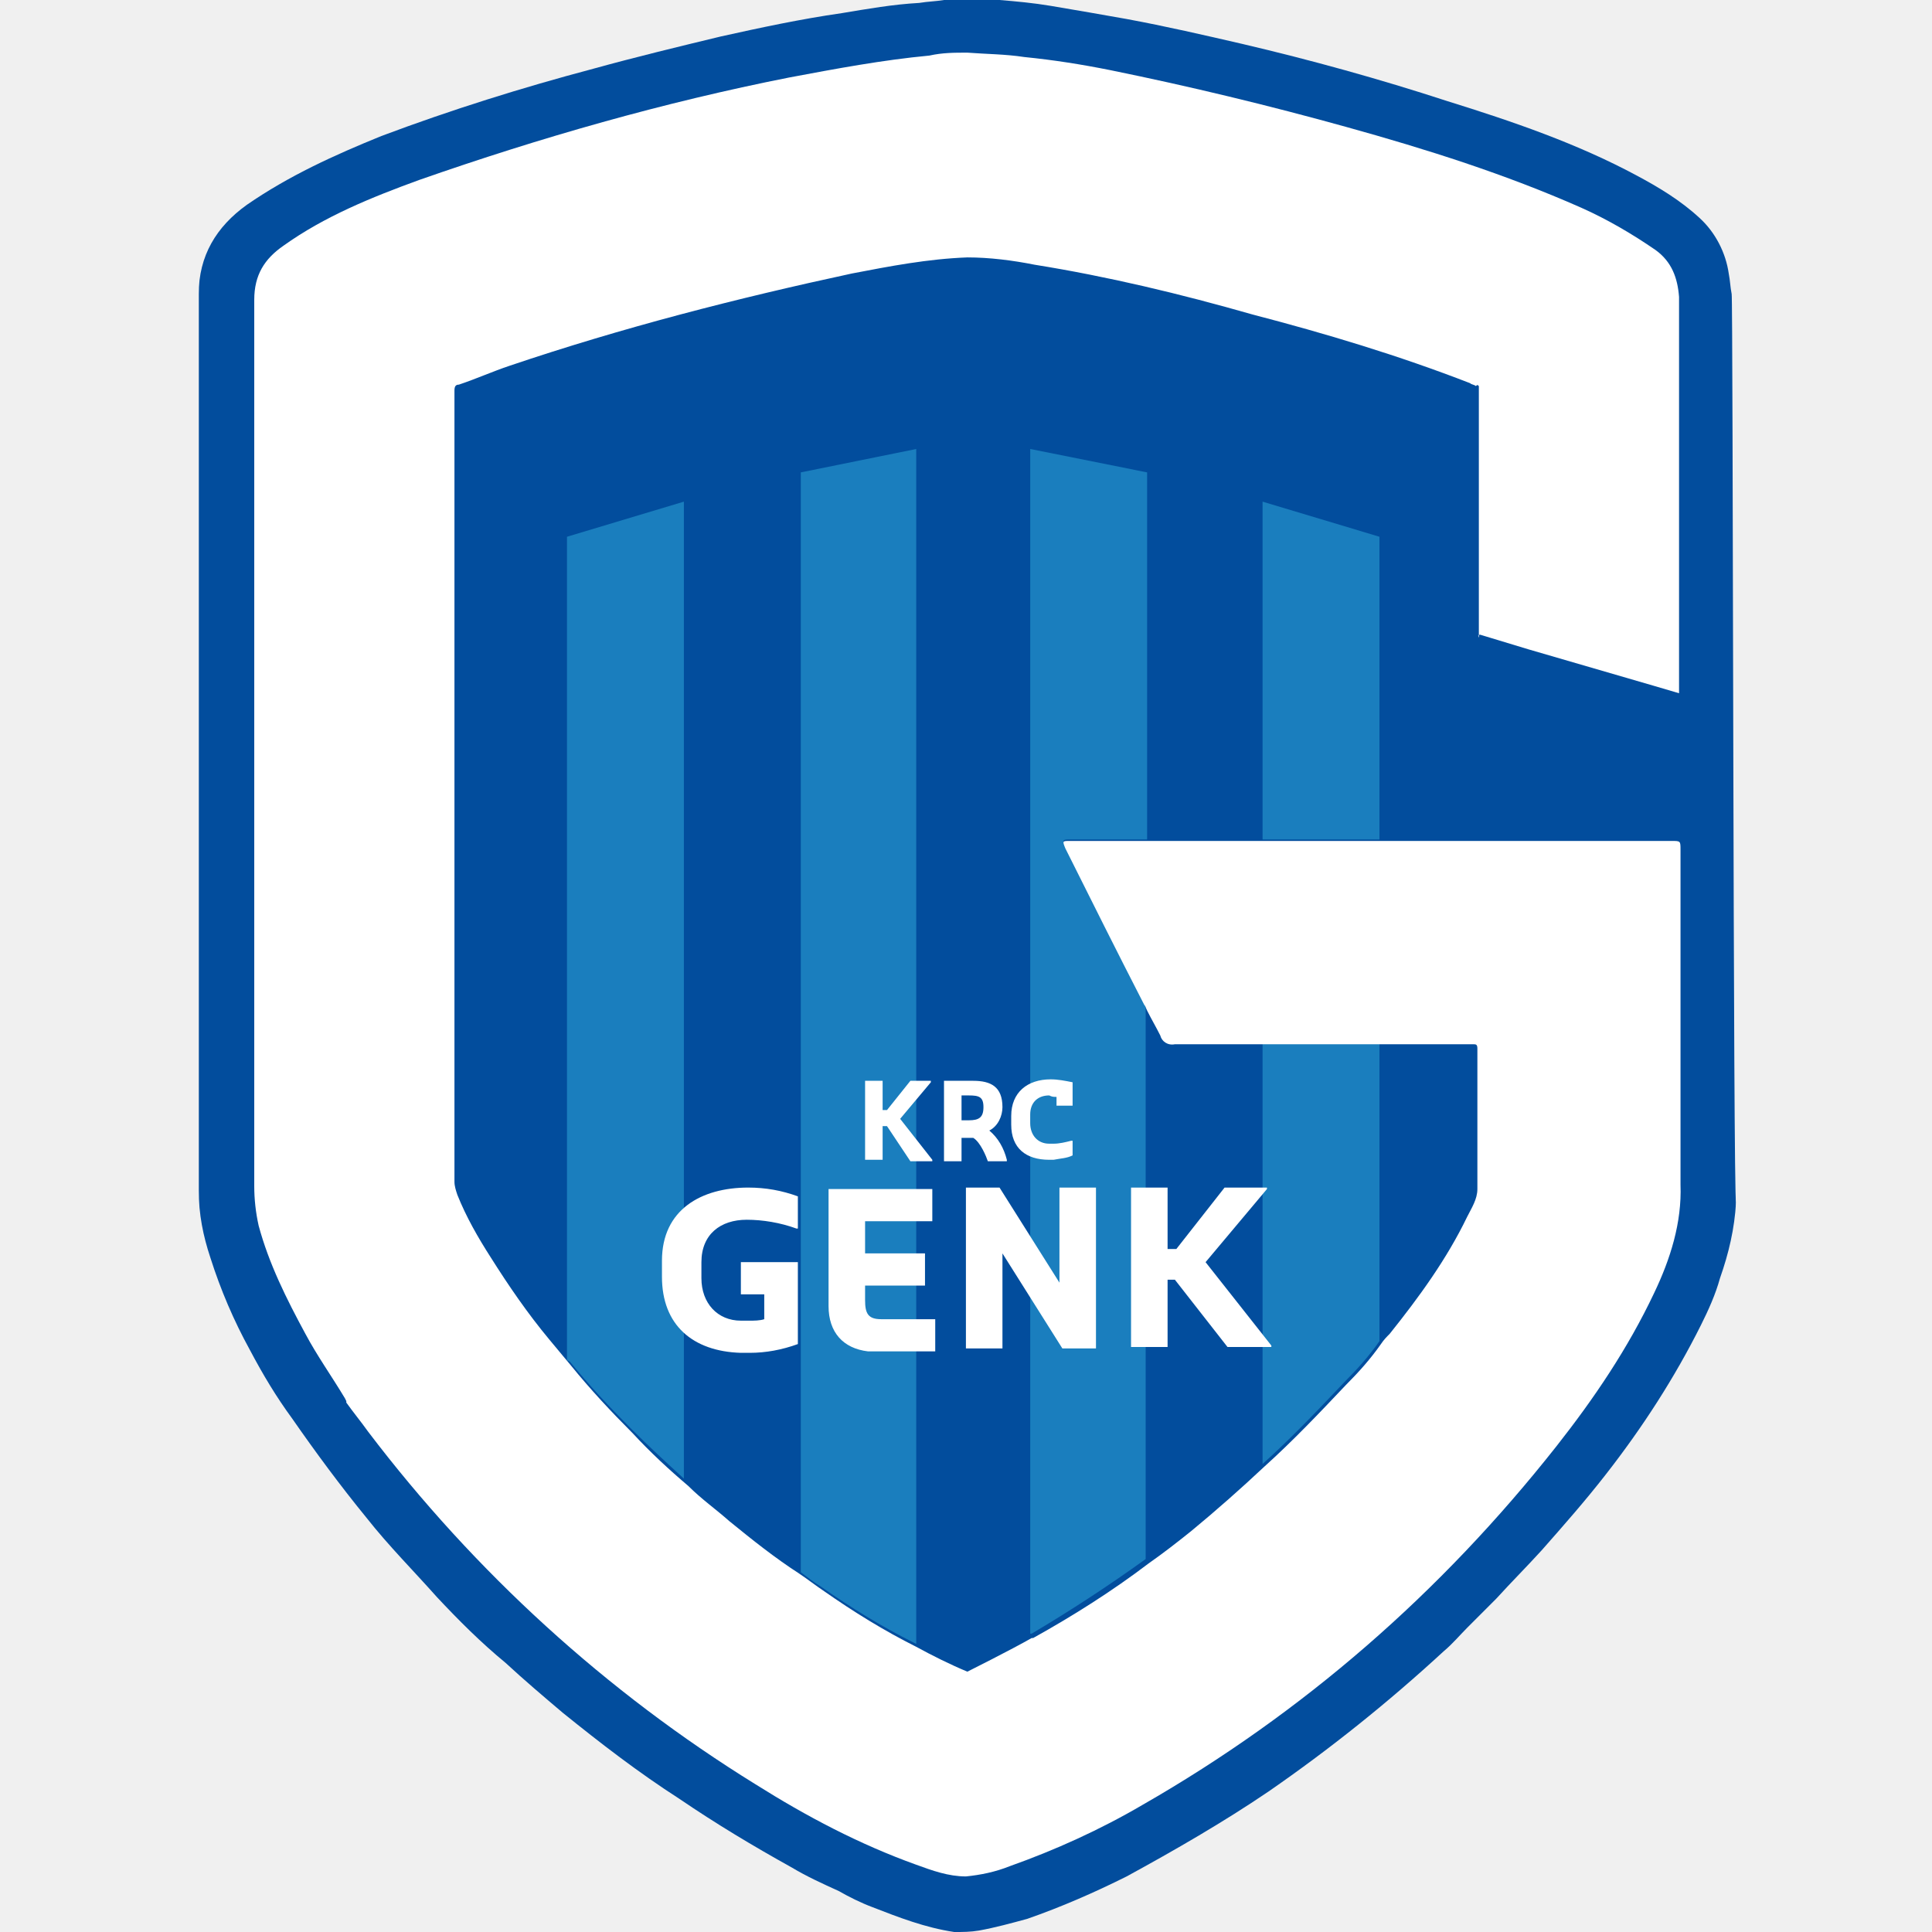
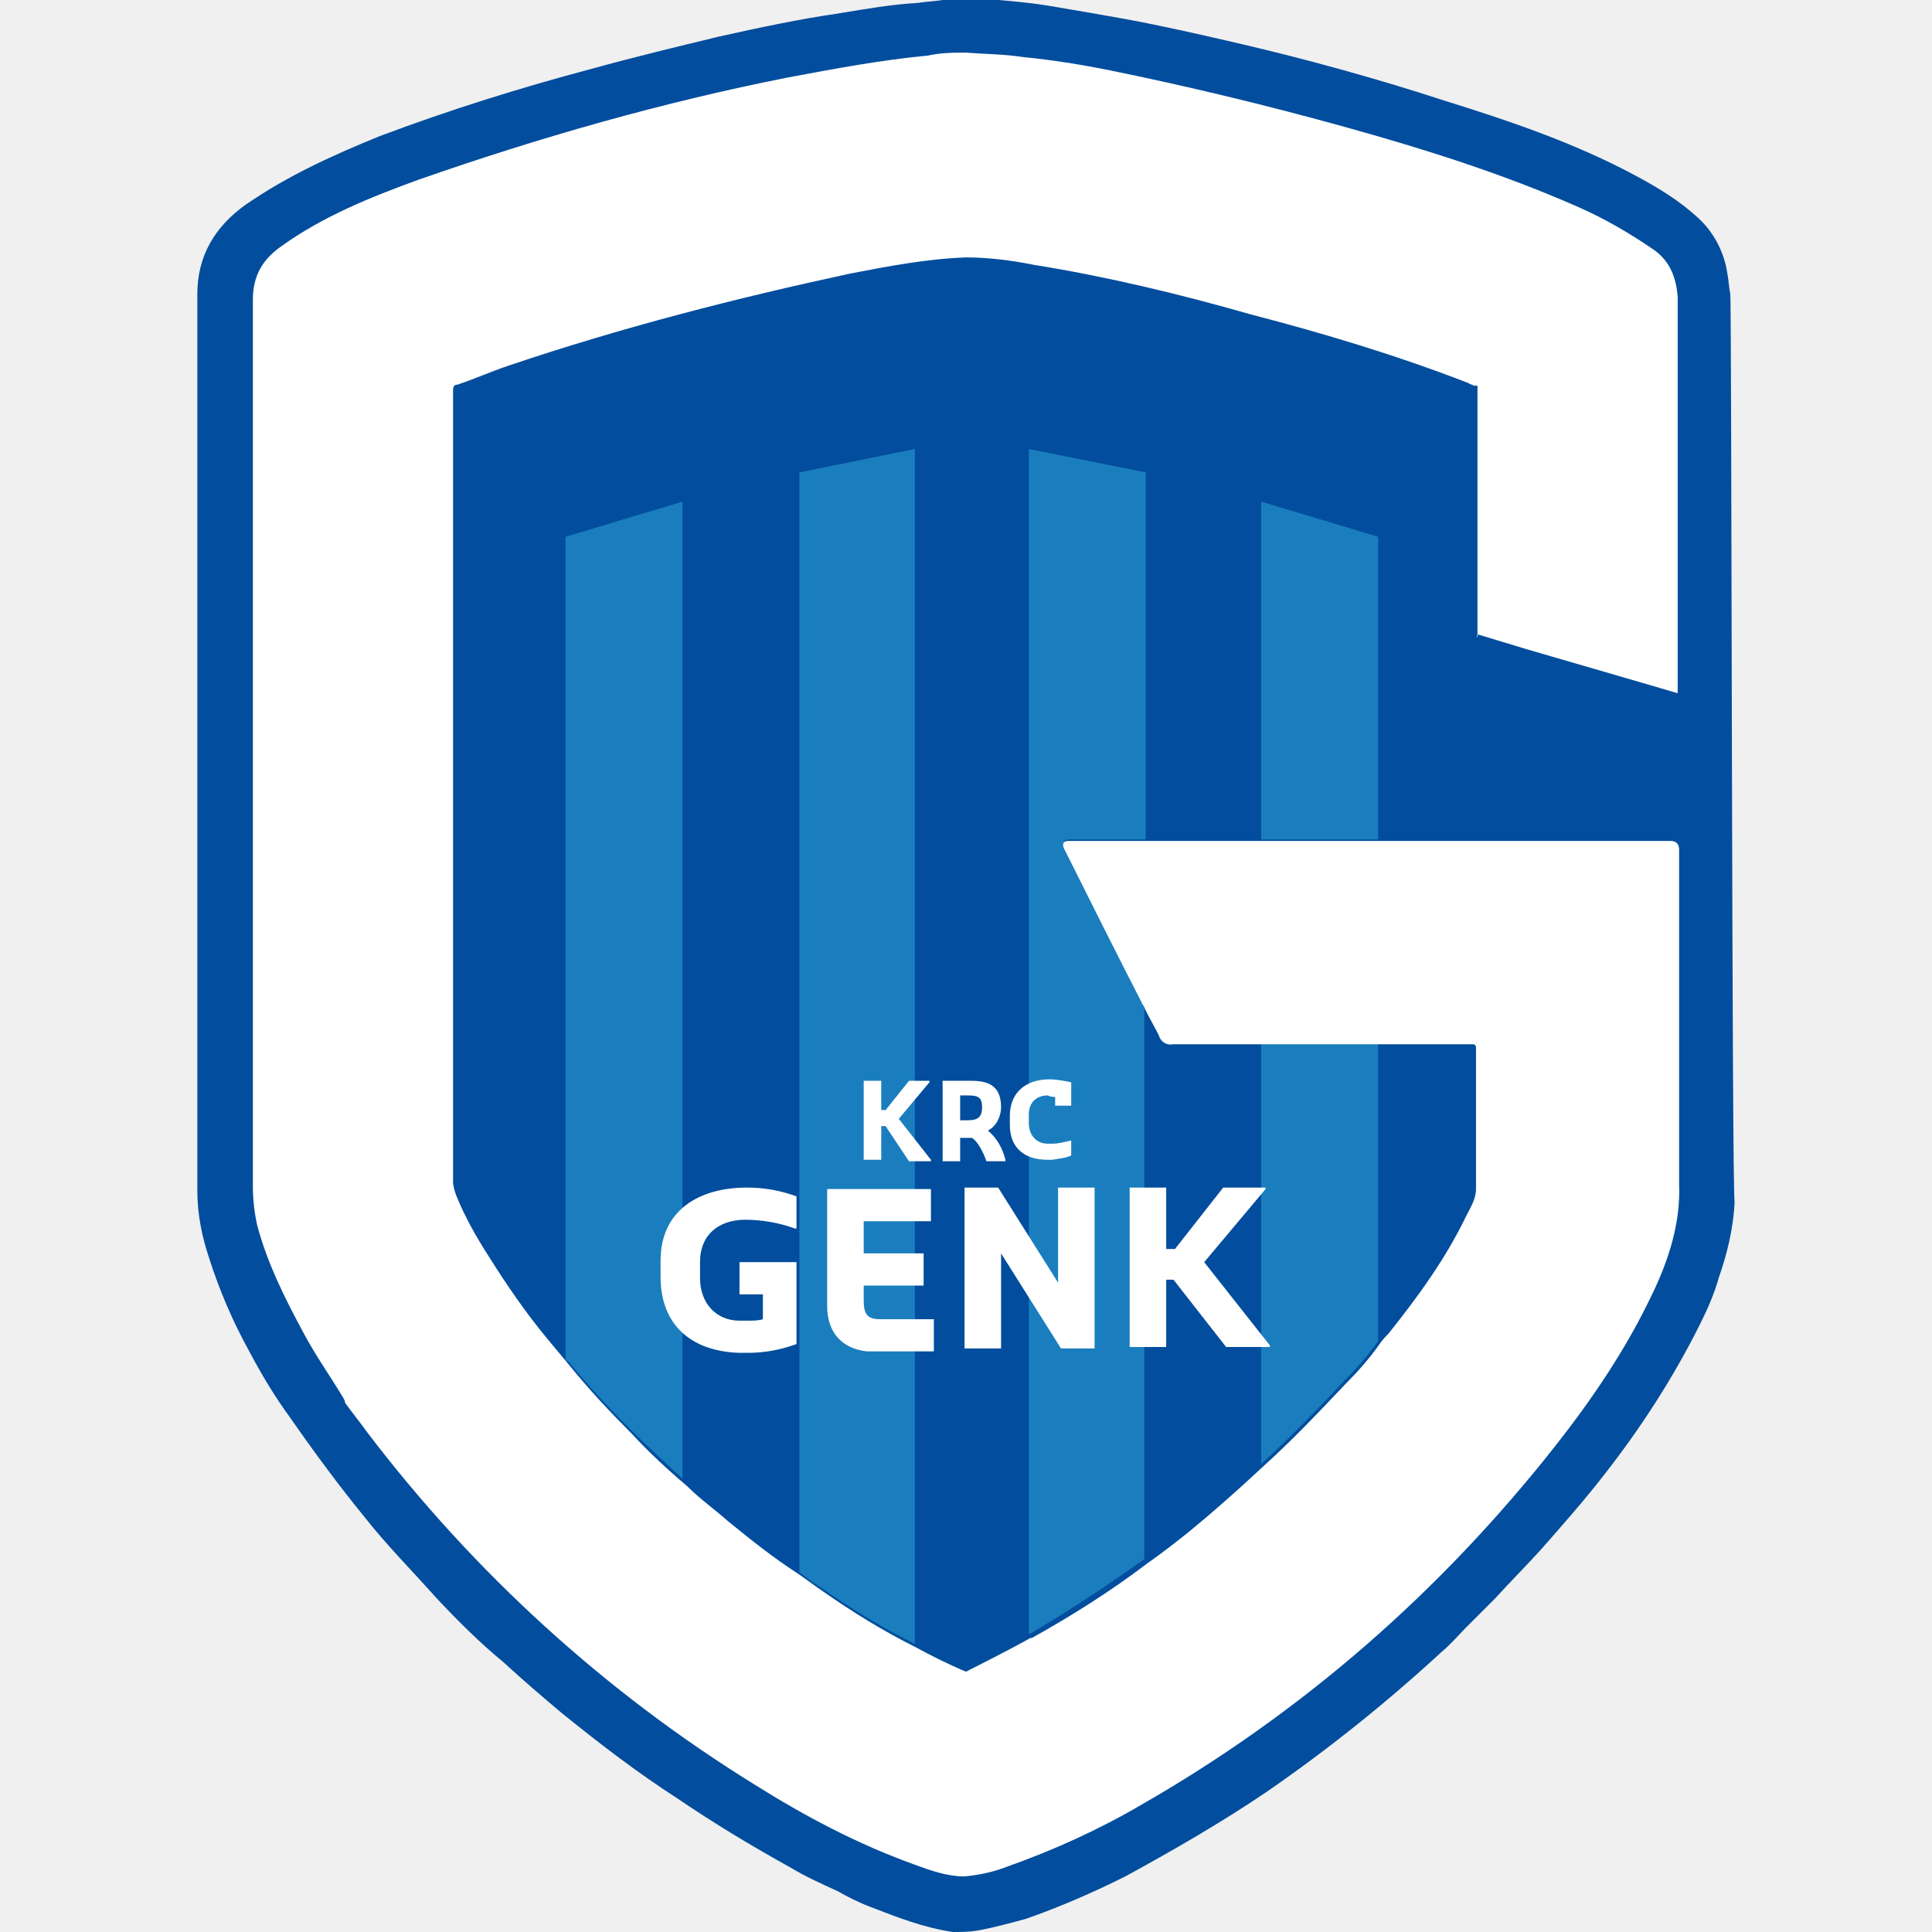
<svg xmlns="http://www.w3.org/2000/svg" width="700" height="700" viewBox="0 0 700 700" fill="none">
-   <mask id="mask0_72_337" style="mask-type:luminance" maskUnits="userSpaceOnUse" x="72" y="0" width="557" height="700">
-     <path d="M629 0H72V700H629V0Z" fill="white" />
-   </mask>
-   <g mask="url(#mask0_72_337)">
-     <path d="M627.412 106.51C626.882 103.861 626.882 101.741 626.353 99.092C625.294 91.673 621.587 84.254 615.763 78.955C608.88 72.597 600.938 67.827 592.996 63.588C571.288 51.93 547.991 43.982 524.165 36.563C499.81 28.615 474.925 21.726 450.04 15.897C436.274 12.718 422.508 9.538 408.212 6.889C399.211 5.299 390.21 3.709 380.68 2.12C374.326 1.06 368.502 0.53 362.148 0H342.029C338.852 0.53 336.204 0.53 333.028 1.06C323.497 1.59 314.496 3.179 304.966 4.769C290.141 6.889 275.316 10.068 261.02 13.248C245.665 16.957 230.311 20.666 214.956 24.905C189.012 31.794 163.598 39.743 138.184 49.281C121.241 56.17 104.827 63.588 89.472 74.186C78.354 82.135 72 92.733 72 106.51V431.34C72 439.818 73.588 447.767 76.236 455.715C79.942 467.373 84.707 478.501 90.531 489.099C95.297 498.107 100.062 506.056 105.886 514.005C114.357 526.192 123.358 538.38 132.889 550.038C140.831 560.106 149.832 569.114 158.303 578.652C166.245 587.131 174.187 595.079 183.188 602.498C190.071 608.857 196.954 614.686 203.837 620.515C217.604 631.643 231.37 642.241 246.195 651.779C259.432 660.787 272.668 668.736 286.964 676.684C292.259 679.864 298.083 682.513 303.907 685.163C307.613 687.282 311.849 689.402 316.085 690.992C325.615 694.701 335.145 698.41 345.735 700C348.912 700 351.559 700 354.736 699.47C360.56 698.41 366.384 696.821 372.208 695.231C384.386 690.992 396.564 685.693 408.212 679.864C425.684 670.325 443.157 660.257 459.57 649.129C481.808 633.762 502.987 616.805 523.106 598.259C526.283 595.609 528.931 592.43 531.578 589.78L532.107 589.251L532.637 588.721L533.166 588.191L533.696 587.661L534.225 587.131L534.755 586.601L535.284 586.071L535.814 585.541L540.579 580.772L541.108 580.242L541.638 579.712L542.167 579.182C547.462 573.353 553.286 567.525 558.581 561.696C566.523 552.687 574.465 543.679 581.877 534.141C595.114 517.184 606.762 499.167 616.293 480.091C618.94 474.792 621.587 468.963 623.176 463.134C626.353 454.126 628.471 445.117 629 435.579C627.941 434.519 627.941 107.57 627.412 106.51Z" fill="#024D9D" />
-     <path d="M499.81 194.474V304.164H457.452V181.756L499.81 194.474ZM499.81 377.82V485.92C496.104 491.219 491.868 495.988 487.103 500.757C477.572 510.825 468.042 520.893 457.452 530.431V377.82H499.81ZM385.974 306.813C395.505 325.889 405.035 344.966 414.566 363.512C415.095 364.042 415.095 364.572 415.095 365.102V564.875C401.858 574.413 388.092 583.422 373.797 591.9H373.267V162.68L415.624 171.158V304.164H388.092C384.915 304.164 384.915 304.164 385.974 306.813ZM247.783 181.756V535.73C241.43 529.902 235.076 524.073 228.722 517.714C220.78 509.765 213.368 501.817 206.485 493.338L205.426 492.808V194.474L247.783 181.756ZM331.969 162.68V595.609L330.91 595.08C319.261 589.251 308.143 582.362 297.553 574.943C294.906 573.354 292.258 571.234 290.141 569.644V171.158L331.969 162.68Z" fill="#1A7EBE" />
-     <path d="M536.343 229.977L553.816 235.276L599.35 248.524L608.351 251.173V107.57C607.821 100.681 605.703 94.852 599.879 90.613C591.408 84.784 582.407 79.485 572.877 75.246C545.344 63.058 516.753 54.05 488.162 46.102C459.57 38.153 430.979 31.264 402.388 25.435C391.799 23.316 381.739 21.726 371.149 20.666C364.266 19.606 357.383 19.606 350.5 19.076C345.735 19.076 341.499 19.076 336.734 20.136C319.791 21.726 302.848 24.905 285.905 28.085C240.371 37.093 195.896 49.811 151.95 65.178C134.477 71.537 117.534 78.425 102.709 89.023C95.826 93.793 92.12 99.621 92.12 108.63V429.75C92.12 434.519 92.649 439.288 93.708 444.058C97.415 457.835 103.768 470.553 110.651 483.27C114.887 491.219 120.182 498.637 124.947 506.586L125.476 507.646V508.176C128.124 511.885 130.771 515.064 133.418 518.774C172.069 569.644 219.722 613.096 273.727 646.48C292.259 658.138 311.319 668.206 331.969 675.625C337.793 677.744 343.617 679.864 349.971 679.864C355.265 679.334 360.56 678.274 365.855 676.154C382.268 670.326 398.682 662.907 414.036 653.899C472.278 620.515 522.048 577.063 563.876 524.073C577.642 506.586 589.819 488.569 599.35 468.433C605.174 456.245 609.41 442.998 608.88 429.22V307.873C608.88 304.693 608.88 304.693 605.704 304.693H387.563C384.915 304.693 384.915 304.693 385.974 307.343C395.505 326.419 405.035 345.496 414.566 364.042C415.095 364.572 415.095 365.102 415.625 366.162C417.213 369.341 418.801 371.991 420.39 375.17C420.919 377.29 423.037 378.88 425.685 378.35H533.696C534.755 378.35 535.284 378.35 535.284 379.939V430.81C535.284 434.519 533.166 437.699 531.578 440.878C524.165 456.245 514.106 470.023 503.516 483.27C502.457 484.33 501.398 485.39 500.339 486.98C496.633 492.279 492.397 497.048 487.632 501.817C478.102 511.885 468.571 521.953 457.982 531.491C449.511 539.44 440.51 547.388 431.509 554.807C426.214 559.046 421.449 562.756 416.154 566.465C402.917 576.533 388.622 585.541 374.326 593.49H373.797C366.384 597.729 350.5 605.678 350.5 605.678C344.146 603.028 337.793 599.849 331.969 596.669C320.32 590.84 309.202 583.952 298.612 576.533C295.435 574.413 292.788 572.294 289.611 570.174C280.61 564.345 272.668 557.986 264.197 551.098C259.432 546.858 254.137 543.149 249.372 538.38C242.489 532.551 235.606 526.192 229.252 519.304C221.31 511.355 213.897 503.407 207.014 494.928L199.072 485.39C191.13 475.852 184.247 465.784 177.894 455.715C173.128 448.297 168.893 440.878 165.716 432.93C165.186 431.34 164.657 429.75 164.657 428.161V141.484C164.657 139.894 165.186 139.364 166.245 139.364C172.599 137.245 178.423 134.595 184.777 132.475C225.546 118.698 266.844 108.1 308.672 99.092C322.438 96.442 336.204 93.793 350.5 93.263C358.442 93.263 366.914 94.323 374.856 95.912C401.329 100.151 427.802 106.51 453.746 113.929C480.22 120.818 506.693 128.766 532.637 138.834C533.166 139.364 534.225 139.364 534.755 139.894C535.284 139.364 535.284 139.364 535.814 139.894V231.037C535.284 229.977 535.814 229.977 536.343 229.977Z" fill="white" />
-     <path d="M313.437 391.597H319.791V402.195H321.379L329.851 391.597H337.263V392.127L326.145 405.375L337.793 420.212V420.742H329.851L321.379 408.024H319.791V420.212H313.437V391.597ZM342.029 391.597H352.618C358.972 391.597 363.207 393.717 363.207 401.135C363.207 404.315 361.619 408.024 358.442 409.614C361.619 412.263 363.737 415.973 364.796 420.212V420.742H357.913C357.383 419.152 355.265 413.853 352.618 412.263H348.382V420.742H342.029V391.597ZM351.03 405.905C354.736 405.905 356.324 404.845 356.324 401.135C356.324 397.426 354.736 396.896 351.03 396.896H348.382V405.905H351.03ZM366.384 407.494V404.315C366.384 395.836 372.208 391.067 380.68 391.067C383.327 391.067 385.974 391.597 388.622 392.127V400.606H382.798V397.426C381.739 397.426 381.209 397.426 380.15 396.896C375.915 396.896 373.267 399.546 373.267 403.785V406.964C373.267 411.204 375.915 414.383 380.15 414.383H381.739C383.857 414.383 385.974 413.853 388.092 413.323H388.622V418.622C386.504 419.682 384.386 419.682 381.739 420.212H380.15C371.679 420.212 366.384 415.973 366.384 407.494ZM239.841 462.604V456.775C239.841 438.229 254.137 430.28 271.08 430.28C277.434 430.28 283.258 431.34 289.082 433.46V445.117H288.552C282.728 442.998 276.375 441.938 270.55 441.938C261.02 441.938 254.137 447.237 254.137 457.305V463.134C254.137 472.142 259.961 478.501 268.433 478.501H271.609C273.198 478.501 275.316 478.501 276.904 477.971V468.963H268.433V457.305H289.082V486.98C283.258 489.099 277.434 490.159 271.609 490.159H268.433C250.96 489.629 239.841 480.091 239.841 462.604ZM300.201 473.202V430.81H337.793V442.468H313.437V454.126H335.145V465.783H313.437V471.083C313.437 475.852 314.496 477.971 319.261 477.971H338.852V489.629H314.496C305.495 488.569 300.201 482.74 300.201 473.202ZM349.971 430.28H362.148L383.857 464.724V430.28H397.093V488.569H384.915L363.207 454.126V488.569H349.971V430.28ZM409.8 430.28H423.037V452.536H426.214L443.686 430.28H459.041V430.81L436.803 457.305L460.629 487.509V488.039H444.745L425.684 463.664H423.037V488.039H409.8V430.28Z" fill="white" />
-   </g>
+   <path d="M626.912 106.51C626.382 103.861 626.382 101.741 625.853 99.092C624.794 91.673 621.087 84.254 615.263 78.955C608.38 72.597 600.438 67.827 592.496 63.588C570.788 51.93 547.491 43.982 523.665 36.563C499.31 28.615 474.425 21.726 449.54 15.897C435.774 12.718 422.008 9.538 407.712 6.889C398.711 5.299 389.71 3.709 380.18 2.12C373.826 1.06 368.002 0.53 361.648 0H341.529C338.352 0.53 335.704 0.53 332.528 1.06C322.997 1.59 313.996 3.179 304.466 4.769C289.641 6.889 274.816 10.068 260.52 13.248C245.165 16.957 229.811 20.666 214.456 24.905C188.512 31.794 163.098 39.743 137.684 49.281C120.741 56.17 104.327 63.588 88.972 74.186C77.854 82.135 71.5 92.733 71.5 106.51V431.34C71.5 439.818 73.088 447.767 75.736 455.715C79.442 467.373 84.207 478.501 90.031 489.099C94.797 498.107 99.562 506.056 105.386 514.005C113.857 526.192 122.858 538.38 132.389 550.038C140.331 560.106 149.332 569.114 157.803 578.652C165.745 587.131 173.687 595.079 182.688 602.498C189.571 608.857 196.454 614.686 203.337 620.515C217.104 631.643 230.87 642.241 245.695 651.779C258.932 660.787 272.168 668.736 286.464 676.684C291.759 679.864 297.583 682.513 303.407 685.163C307.113 687.282 311.349 689.402 315.585 690.992C325.115 694.701 334.645 698.41 345.235 700C348.412 700 351.059 700 354.236 699.47C360.06 698.41 365.884 696.821 371.708 695.231C383.886 690.992 396.064 685.693 407.712 679.864C425.184 670.325 442.657 660.257 459.07 649.129C481.308 633.762 502.487 616.805 522.606 598.259C525.783 595.609 528.431 592.43 531.078 589.78L531.607 589.251L532.137 588.721L532.666 588.191L533.196 587.661L533.725 587.131L534.255 586.601L534.784 586.071L535.314 585.541L540.079 580.772L540.608 580.242L541.138 579.712L541.667 579.182C546.962 573.353 552.786 567.525 558.081 561.696C566.023 552.687 573.965 543.679 581.377 534.141C594.614 517.184 606.262 499.167 615.793 480.091C618.44 474.792 621.087 468.963 622.676 463.134C625.853 454.126 627.971 445.117 628.5 435.579C627.441 434.519 627.441 107.57 626.912 106.51Z" fill="#024D9D" />
+   <path d="M499.31 194.474V304.164H456.952V181.756L499.31 194.474ZM499.31 377.82V485.92C495.604 491.219 491.368 495.988 486.603 500.757C477.072 510.825 467.542 520.893 456.952 530.431V377.82H499.31ZM385.474 306.813C395.005 325.889 404.535 344.966 414.066 363.512C414.595 364.042 414.595 364.572 414.595 365.102V564.875C401.358 574.413 387.592 583.422 373.297 591.9H372.767V162.68L415.124 171.158V304.164H387.592C385.474 304.164 384.768 305.047 385.474 306.813ZM247.283 181.756V535.73C240.93 529.902 234.576 524.073 228.222 517.714C220.28 509.765 212.868 501.817 205.985 493.338L204.926 492.808V194.474L247.283 181.756ZM331.469 162.68V595.609L330.41 595.08C318.761 589.251 307.643 582.362 297.053 574.943C294.406 573.354 291.758 571.234 289.641 569.644V171.158L331.469 162.68Z" fill="#1A7EBE" />
+   <path d="M535.843 229.977L553.316 235.276L598.85 248.524L607.851 251.173V107.57C607.321 100.681 605.203 94.852 599.379 90.613C590.908 84.784 581.907 79.485 572.377 75.246C544.844 63.058 516.253 54.05 487.662 46.102C459.07 38.153 430.479 31.264 401.888 25.435C391.299 23.316 381.239 21.726 370.649 20.666C363.766 19.606 356.883 19.606 350 19.076C345.235 19.076 340.999 19.076 336.234 20.136C319.291 21.726 302.348 24.905 285.405 28.085C239.871 37.093 195.396 49.811 151.45 65.178C133.977 71.537 117.034 78.425 102.209 89.023C95.326 93.793 91.62 99.621 91.62 108.63V429.75C91.62 434.519 92.149 439.288 93.208 444.058C96.915 457.835 103.268 470.553 110.151 483.27C114.387 491.219 119.682 498.637 124.447 506.586L124.976 507.646V508.176C127.624 511.885 130.271 515.064 132.918 518.774C171.569 569.644 219.222 613.096 273.227 646.48C291.759 658.138 310.819 668.206 331.469 675.625C337.293 677.744 343.117 679.864 349.471 679.864C354.765 679.334 360.06 678.274 365.355 676.154C381.768 670.326 398.182 662.907 413.536 653.899C471.778 620.515 521.548 577.063 563.376 524.073C577.142 506.586 589.319 488.569 598.85 468.433C604.674 456.245 608.91 442.998 608.38 429.22V307.873C608.38 305.753 607.321 304.693 605.204 304.693H387.063C385.298 304.693 384.768 305.576 385.474 307.343C395.005 326.419 404.535 345.496 414.066 364.042C414.595 364.572 414.595 365.102 415.125 366.162C416.713 369.341 418.301 371.991 419.89 375.17C420.419 377.29 422.537 378.88 425.185 378.35H533.196C534.255 378.35 534.784 378.35 534.784 379.939V430.81C534.784 434.519 532.666 437.699 531.078 440.878C523.665 456.245 513.606 470.023 503.016 483.27C501.957 484.33 500.898 485.39 499.839 486.98C496.133 492.279 491.897 497.048 487.132 501.817C477.602 511.885 468.071 521.953 457.482 531.491C449.011 539.44 440.01 547.388 431.009 554.807C425.714 559.046 420.949 562.756 415.654 566.465C402.417 576.533 388.122 585.541 373.826 593.49H373.297C365.884 597.729 350 605.678 350 605.678C343.646 603.028 337.293 599.849 331.469 596.669C319.82 590.84 308.702 583.952 298.112 576.533C294.935 574.413 292.288 572.294 289.111 570.174C280.11 564.345 272.168 557.986 263.697 551.098C258.932 546.858 253.637 543.149 248.872 538.38C241.989 532.551 235.106 526.192 228.752 519.304C220.81 511.355 213.397 503.407 206.514 494.928L198.572 485.39C190.63 475.852 183.747 465.784 177.394 455.715C172.628 448.297 168.393 440.878 165.216 432.93C164.686 431.34 164.157 429.75 164.157 428.161V141.484C164.157 139.894 164.686 139.364 165.745 139.364C172.099 137.245 177.923 134.595 184.277 132.475C225.046 118.698 266.344 108.1 308.172 99.092C321.938 96.442 335.704 93.793 350 93.263C357.942 93.263 366.414 94.323 374.356 95.912C400.829 100.151 427.302 106.51 453.246 113.929C479.72 120.818 506.193 128.766 532.137 138.834C532.666 139.364 533.725 139.364 534.255 139.894C534.608 139.541 534.961 139.541 535.314 139.894V231.037C534.784 229.977 535.314 229.977 535.843 229.977Z" fill="white" />
+   <path d="M312.937 391.597H319.291V402.195H320.879L329.351 391.597H336.763V392.127L325.645 405.375L337.293 420.212V420.742H329.351L320.879 408.024H319.291V420.212H312.937V391.597ZM341.529 391.597H352.118C358.472 391.597 362.707 393.717 362.707 401.135C362.707 404.315 361.119 408.024 357.942 409.614C361.119 412.263 363.237 415.973 364.296 420.212V420.742H357.413C356.883 419.152 354.765 413.853 352.118 412.263H347.882V420.742H341.529V391.597ZM350.53 405.905C354.236 405.905 355.824 404.845 355.824 401.135C355.824 397.425 354.236 396.896 350.53 396.896H347.882V405.905H350.53ZM365.884 407.494V404.315C365.884 395.836 371.708 391.067 380.18 391.067C382.827 391.067 385.474 391.597 388.122 392.127V400.606H382.298V397.426C381.239 397.426 380.709 397.426 379.65 396.896C375.415 396.896 372.767 399.546 372.767 403.785V406.964C372.767 411.204 375.415 414.383 379.65 414.383H381.239C383.357 414.383 385.474 413.853 387.592 413.323H388.122V418.622C386.004 419.682 383.886 419.682 381.239 420.212H379.65C371.179 420.212 365.884 415.973 365.884 407.494ZM239.341 462.604V456.775C239.341 438.229 253.637 430.28 270.58 430.28C276.934 430.28 282.758 431.34 288.582 433.46V445.117H288.052C282.228 442.998 275.875 441.938 270.05 441.938C260.52 441.938 253.637 447.237 253.637 457.305V463.134C253.637 472.142 259.461 478.501 267.933 478.501H271.109C272.698 478.501 274.816 478.501 276.404 477.971V468.963H267.933V457.305H288.582V486.98C282.758 489.099 276.934 490.159 271.109 490.159H267.933C250.46 489.629 239.341 480.091 239.341 462.604ZM299.701 473.202V430.81H337.293V442.468H312.937V454.126H334.645V465.783H312.937V471.083C312.937 475.852 313.996 477.971 318.761 477.971H338.352V489.629H313.996C304.995 488.569 299.701 482.74 299.701 473.202ZM349.471 430.28H361.648L383.357 464.724V430.28H396.593V488.569H384.415L362.707 454.126V488.569H349.471V430.28ZM409.3 430.28H422.537V452.536H425.714L443.186 430.28H458.541V430.81L436.303 457.305L460.129 487.509V488.039H444.245L425.184 463.664H422.537V488.039H409.3V430.28Z" fill="white" />
</svg>
